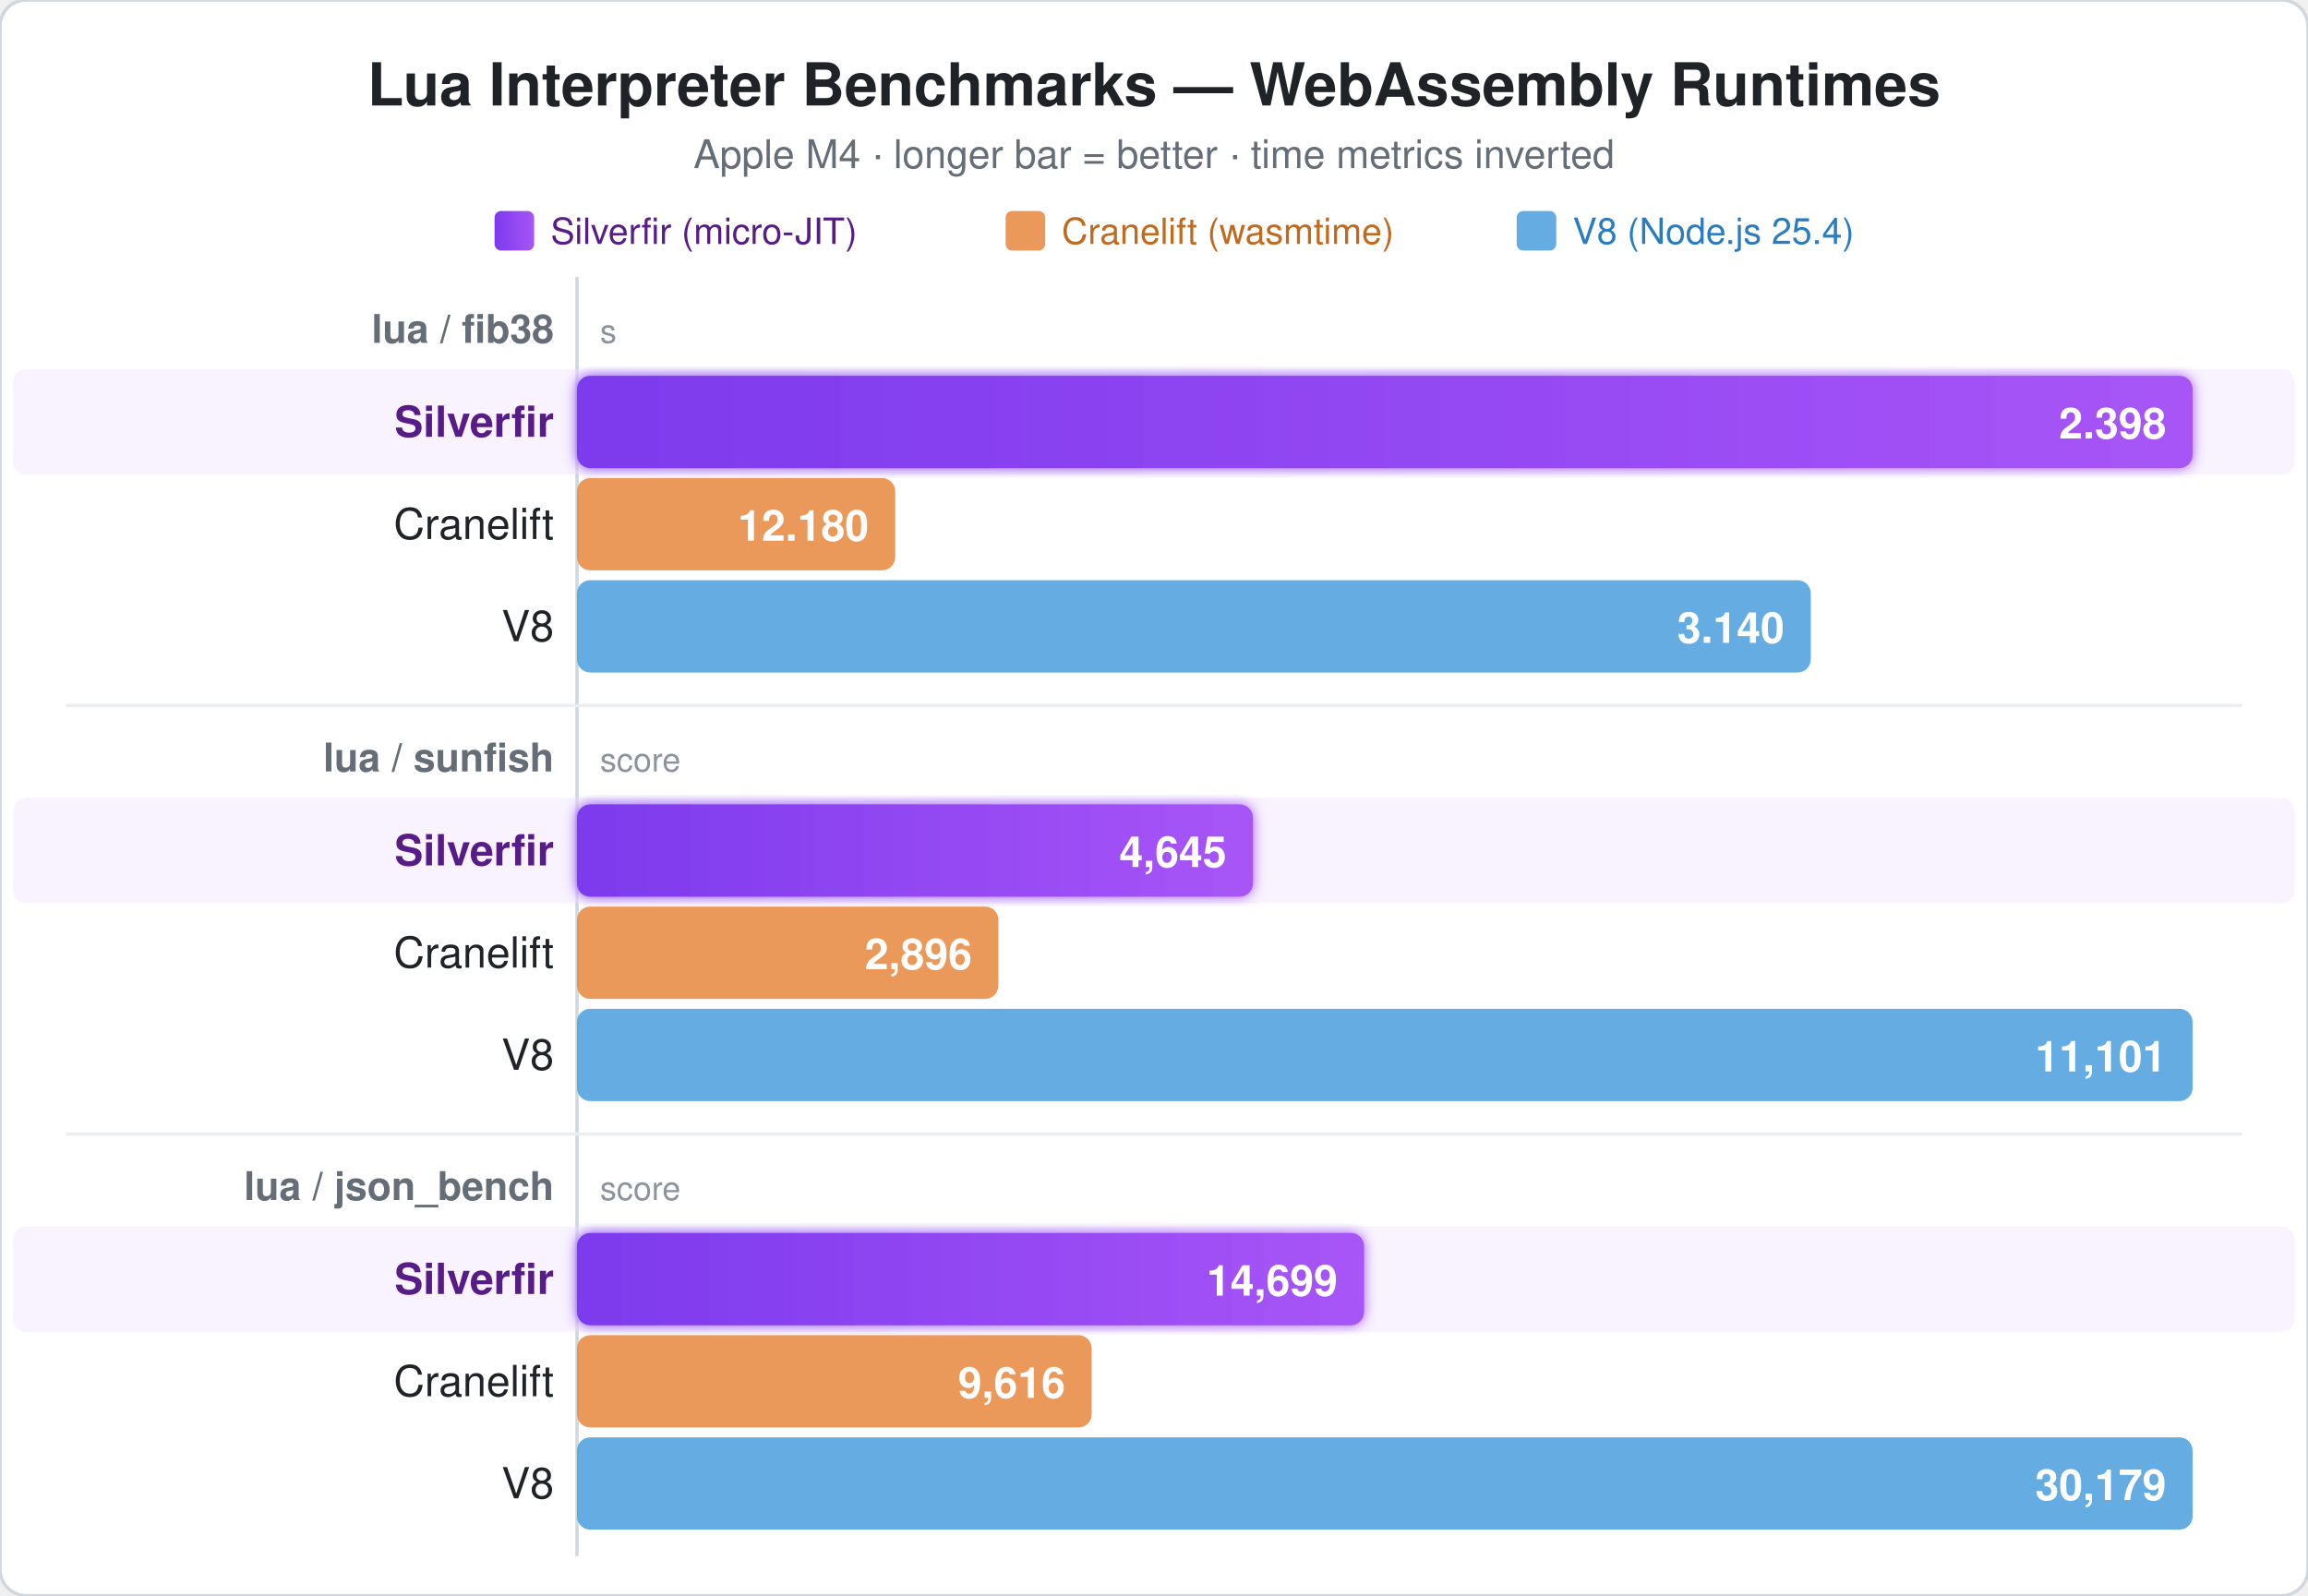
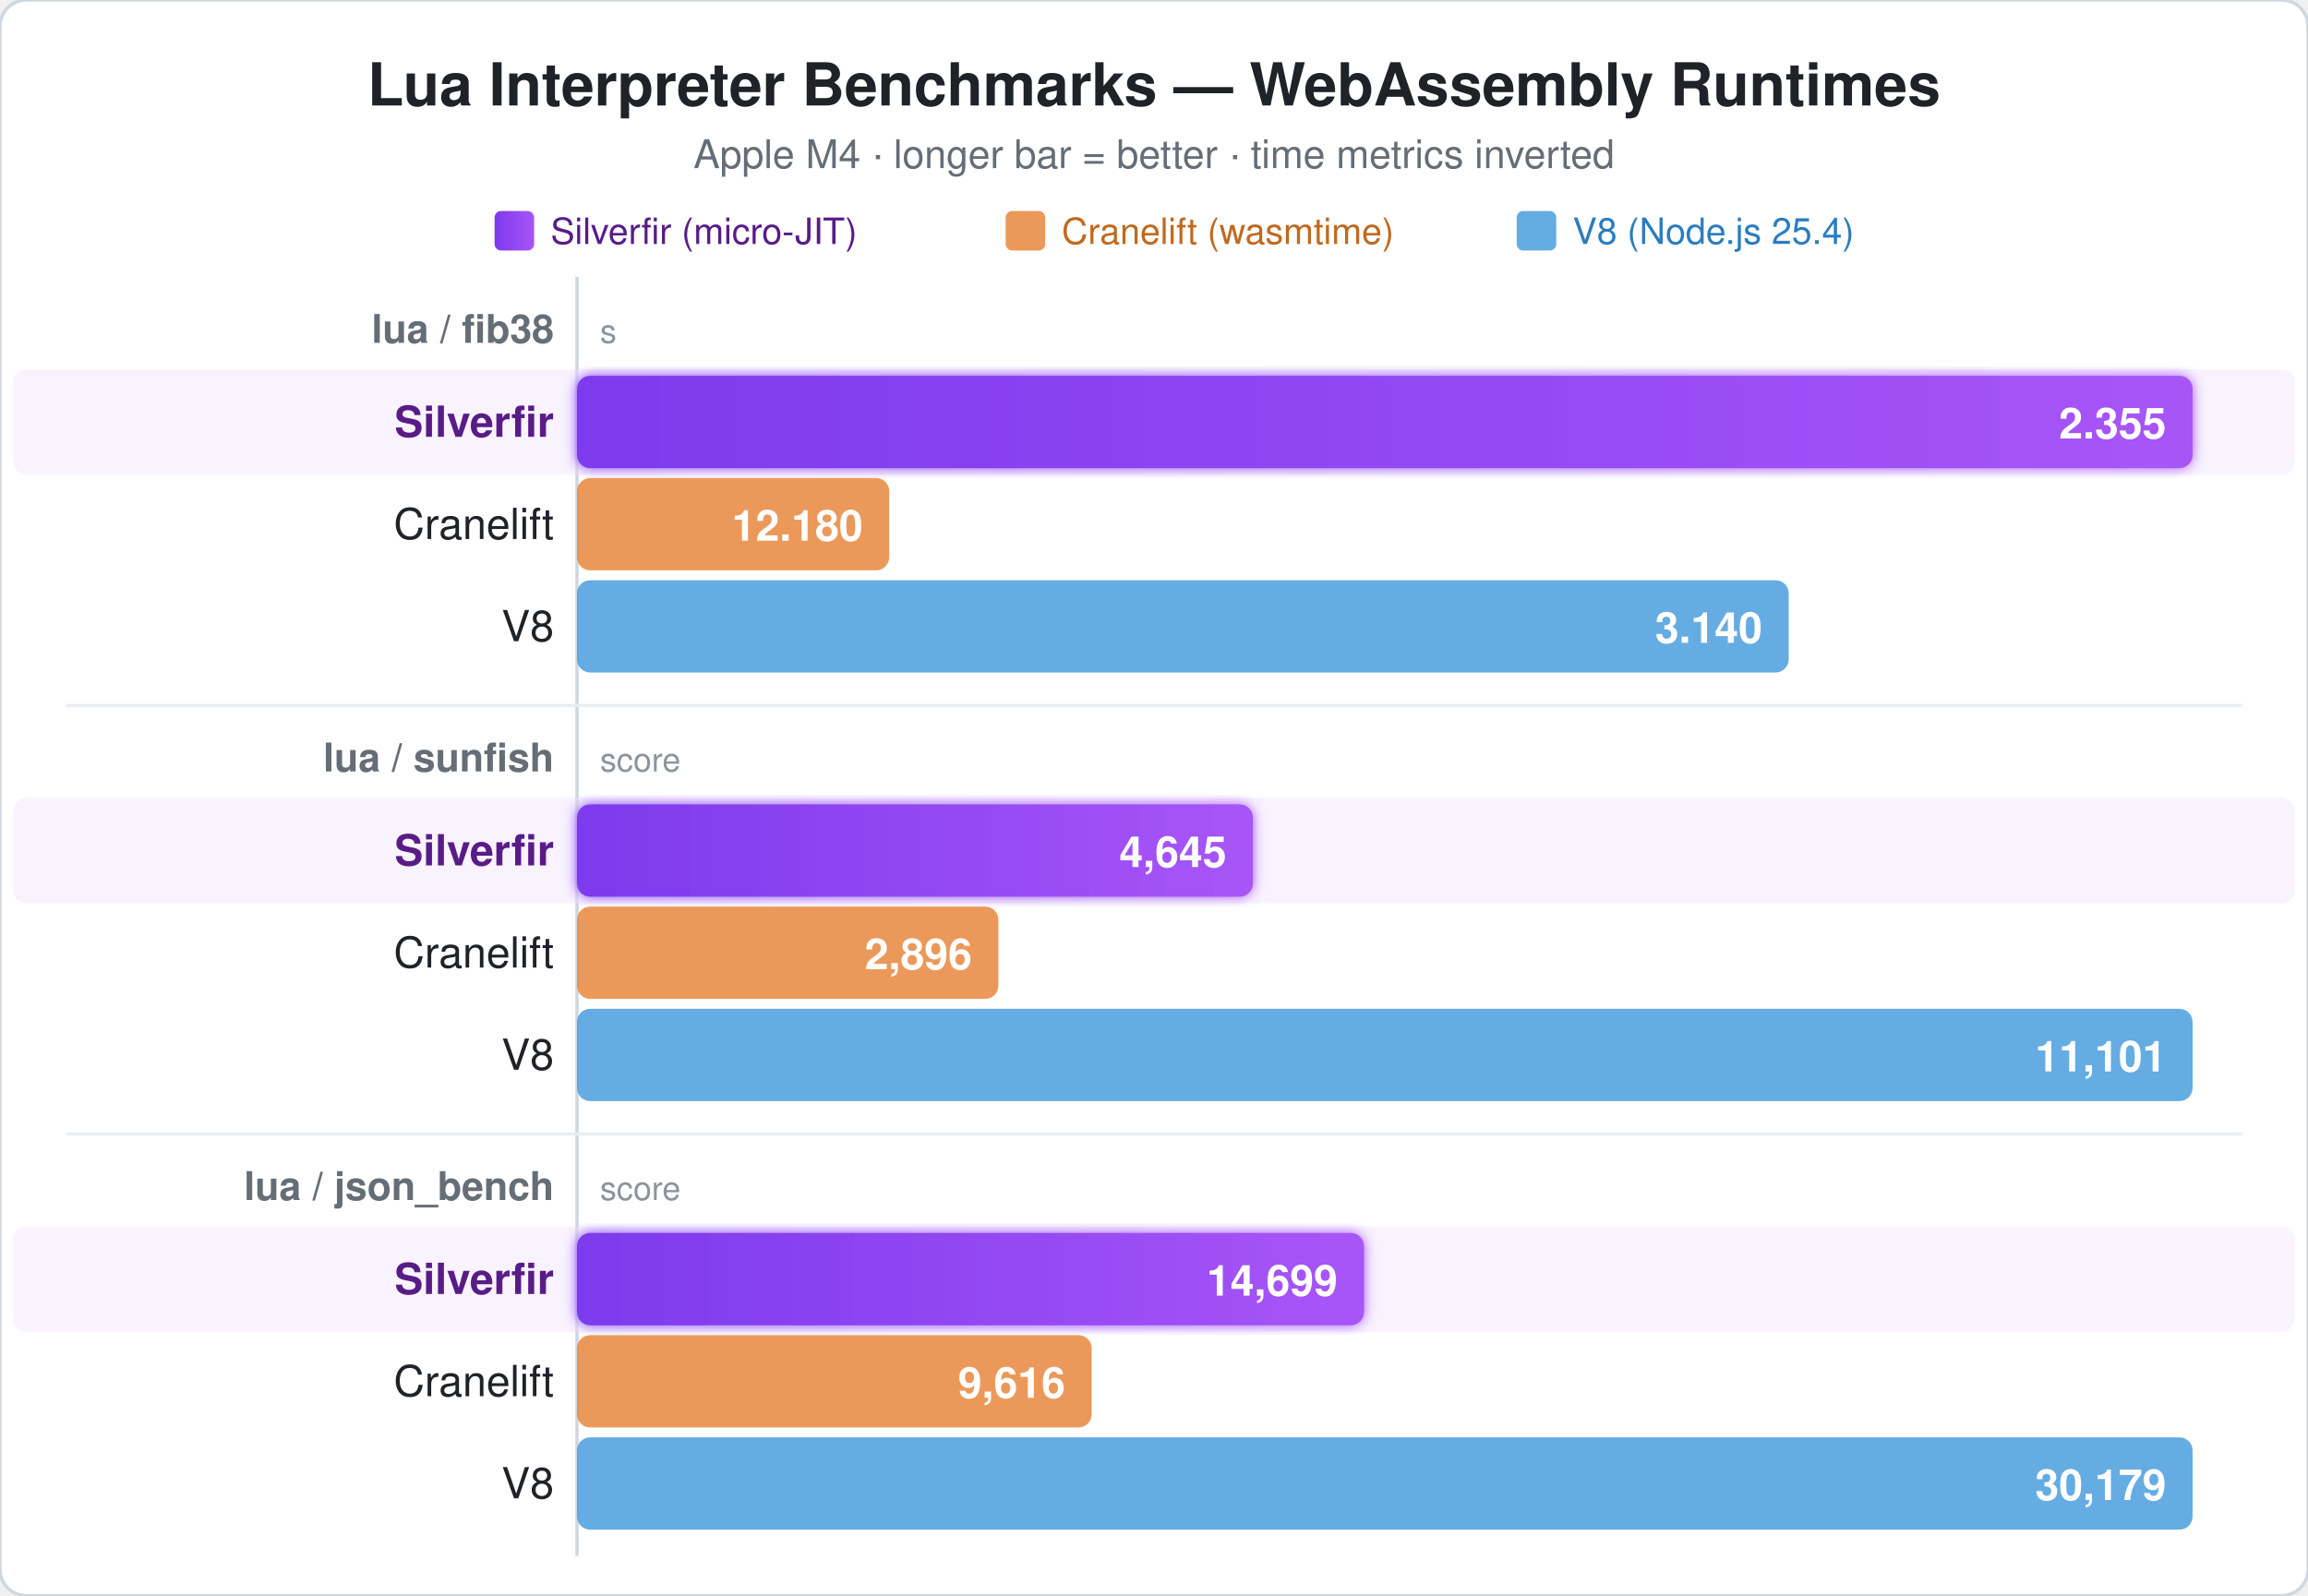
<svg xmlns="http://www.w3.org/2000/svg" role="img" viewBox="0 0 700 484" width="700" height="484">
  <defs>
    <linearGradient id="hlGrad" x1="0" y1="0" x2="1" y2="0">
      <stop offset="0%" stop-color="#7c3aed" />
      <stop offset="100%" stop-color="#a855f7" />
    </linearGradient>
    <filter id="glow">
      <feGaussianBlur stdDeviation="2" result="blur" />
      <feMerge>
        <feMergeNode in="blur" />
        <feMergeNode in="SourceGraphic" />
      </feMerge>
    </filter>
  </defs>
  <rect width="700" height="484" rx="8" ry="8" fill="#ffffff" stroke="#d0d7de" stroke-width="1" />
  <text x="350.0" y="32" text-anchor="middle" fill="#1f2328" font-family="Segoe UI,Helvetica,Arial,sans-serif" font-size="18" font-weight="600">Lua Interpreter Benchmarks — WebAssembly Runtimes</text>
  <text x="350.0" y="51" text-anchor="middle" fill="#656d76" font-family="Segoe UI,Helvetica,Arial,sans-serif" font-size="12">Apple M4  ·  longer bar = better  ·  time metrics inverted</text>
  <rect x="150.0" y="64" width="12" height="12" rx="2" fill="url(#hlGrad)" />
  <text x="167.0" y="74" fill="#581c87" font-family="Segoe UI,Helvetica,Arial,sans-serif" font-size="11">Silverfir (micro-JIT)</text>
  <rect x="305.0" y="64" width="12" height="12" rx="2" fill="#e8873d" opacity="0.85" />
  <text x="322.0" y="74" fill="#bf6a1f" font-family="Segoe UI,Helvetica,Arial,sans-serif" font-size="11">Cranelift (wasmtime)</text>
  <rect x="460.0" y="64" width="12" height="12" rx="2" fill="#4a9ede" opacity="0.85" />
  <text x="477.0" y="74" fill="#2b7cbf" font-family="Segoe UI,Helvetica,Arial,sans-serif" font-size="11">V8 (Node.js 25.4)</text>
  <line x1="175" y1="84" x2="175" y2="472" stroke="#d0d7de" stroke-width="1" />
  <text x="168" y="104.0" text-anchor="end" fill="#656d76" font-family="Segoe UI,Helvetica,Arial,sans-serif" font-size="12" font-weight="600">lua / fib38</text>
  <text x="182" y="104.0" fill="#8b949e" font-family="Segoe UI,Helvetica,Arial,sans-serif" font-size="10">s</text>
  <rect x="4" y="112" width="692" height="32" rx="4" fill="#f3e8ff" opacity="0.5" />
  <text x="168" y="132.5" text-anchor="end" fill="#581c87" font-family="Segoe UI,Helvetica,Arial,sans-serif" font-size="13" font-weight="700">Silverfir</text>
  <rect x="175" y="114" width="490.0" height="28" rx="4" fill="url(#hlGrad)" filter="url(#glow)">
    <animate attributeName="width" from="0" to="490.0" dur="0.35s" fill="freeze" />
  </rect>
-   <text x="657.0" y="133.0" text-anchor="end" fill="#ffffff" font-family="Segoe UI,Helvetica,Arial,sans-serif" font-size="13" font-weight="700">2.398</text>
+   <text x="657.0" y="133.0" text-anchor="end" fill="#ffffff" font-family="Segoe UI,Helvetica,Arial,sans-serif" font-size="13" font-weight="700">2.355</text>
  <text x="168" y="163.5" text-anchor="end" fill="#1f2328" font-family="Segoe UI,Helvetica,Arial,sans-serif" font-size="13" font-weight="400">Cranelift</text>
-   <rect x="175" y="145" width="96.5" height="28" rx="4" fill="#e8873d" opacity="0.85">
-     <animate attributeName="width" from="0" to="96.5" dur="0.39s" fill="freeze" />
+   <rect x="175" y="145" width="94.7" height="28" rx="4" fill="#e8873d" opacity="0.85">
+     <animate attributeName="width" from="0" to="94.7" dur="0.39s" fill="freeze" />
  </rect>
-   <text x="263.5" y="164.0" text-anchor="end" fill="#ffffff" font-family="Segoe UI,Helvetica,Arial,sans-serif" font-size="13" font-weight="700">12.180</text>
+   <text x="261.7" y="164.0" text-anchor="end" fill="#ffffff" font-family="Segoe UI,Helvetica,Arial,sans-serif" font-size="13" font-weight="700">12.180</text>
  <text x="168" y="194.5" text-anchor="end" fill="#1f2328" font-family="Segoe UI,Helvetica,Arial,sans-serif" font-size="13" font-weight="400">V8</text>
-   <rect x="175" y="176" width="374.2" height="28" rx="4" fill="#4a9ede" opacity="0.85">
-     <animate attributeName="width" from="0" to="374.2" dur="0.43s" fill="freeze" />
+   <rect x="175" y="176" width="367.5" height="28" rx="4" fill="#4a9ede" opacity="0.85">
+     <animate attributeName="width" from="0" to="367.5" dur="0.43s" fill="freeze" />
  </rect>
-   <text x="541.2" y="195.0" text-anchor="end" fill="#ffffff" font-family="Segoe UI,Helvetica,Arial,sans-serif" font-size="13" font-weight="700">3.140</text>
+   <text x="534.5" y="195.0" text-anchor="end" fill="#ffffff" font-family="Segoe UI,Helvetica,Arial,sans-serif" font-size="13" font-weight="700">3.140</text>
  <line x1="20" y1="214" x2="680" y2="214" stroke="#eaeef2" stroke-width="1" />
  <text x="168" y="234.0" text-anchor="end" fill="#656d76" font-family="Segoe UI,Helvetica,Arial,sans-serif" font-size="12" font-weight="600">lua / sunfish</text>
  <text x="182" y="234.0" fill="#8b949e" font-family="Segoe UI,Helvetica,Arial,sans-serif" font-size="10">score</text>
  <rect x="4" y="242" width="692" height="32" rx="4" fill="#f3e8ff" opacity="0.5" />
  <text x="168" y="262.5" text-anchor="end" fill="#581c87" font-family="Segoe UI,Helvetica,Arial,sans-serif" font-size="13" font-weight="700">Silverfir</text>
  <rect x="175" y="244" width="205.0" height="28" rx="4" fill="url(#hlGrad)" filter="url(#glow)">
    <animate attributeName="width" from="0" to="205.0" dur="0.39s" fill="freeze" />
  </rect>
  <text x="372.0" y="263.0" text-anchor="end" fill="#ffffff" font-family="Segoe UI,Helvetica,Arial,sans-serif" font-size="13" font-weight="700">4,645</text>
  <text x="168" y="293.5" text-anchor="end" fill="#1f2328" font-family="Segoe UI,Helvetica,Arial,sans-serif" font-size="13" font-weight="400">Cranelift</text>
  <rect x="175" y="275" width="127.8" height="28" rx="4" fill="#e8873d" opacity="0.85">
    <animate attributeName="width" from="0" to="127.8" dur="0.43s" fill="freeze" />
  </rect>
  <text x="294.8" y="294.0" text-anchor="end" fill="#ffffff" font-family="Segoe UI,Helvetica,Arial,sans-serif" font-size="13" font-weight="700">2,896</text>
  <text x="168" y="324.5" text-anchor="end" fill="#1f2328" font-family="Segoe UI,Helvetica,Arial,sans-serif" font-size="13" font-weight="400">V8</text>
  <rect x="175" y="306" width="490.0" height="28" rx="4" fill="#4a9ede" opacity="0.85">
    <animate attributeName="width" from="0" to="490.0" dur="0.47s" fill="freeze" />
  </rect>
  <text x="657.0" y="325.0" text-anchor="end" fill="#ffffff" font-family="Segoe UI,Helvetica,Arial,sans-serif" font-size="13" font-weight="700">11,101</text>
  <line x1="20" y1="344" x2="680" y2="344" stroke="#eaeef2" stroke-width="1" />
  <text x="168" y="364.0" text-anchor="end" fill="#656d76" font-family="Segoe UI,Helvetica,Arial,sans-serif" font-size="12" font-weight="600">lua / json_bench</text>
  <text x="182" y="364.0" fill="#8b949e" font-family="Segoe UI,Helvetica,Arial,sans-serif" font-size="10">score</text>
  <rect x="4" y="372" width="692" height="32" rx="4" fill="#f3e8ff" opacity="0.5" />
  <text x="168" y="392.5" text-anchor="end" fill="#581c87" font-family="Segoe UI,Helvetica,Arial,sans-serif" font-size="13" font-weight="700">Silverfir</text>
  <rect x="175" y="374" width="238.7" height="28" rx="4" fill="url(#hlGrad)" filter="url(#glow)">
    <animate attributeName="width" from="0" to="238.7" dur="0.43s" fill="freeze" />
  </rect>
  <text x="405.7" y="393.0" text-anchor="end" fill="#ffffff" font-family="Segoe UI,Helvetica,Arial,sans-serif" font-size="13" font-weight="700">14,699</text>
  <text x="168" y="423.5" text-anchor="end" fill="#1f2328" font-family="Segoe UI,Helvetica,Arial,sans-serif" font-size="13" font-weight="400">Cranelift</text>
  <rect x="175" y="405" width="156.1" height="28" rx="4" fill="#e8873d" opacity="0.85">
    <animate attributeName="width" from="0" to="156.1" dur="0.47s" fill="freeze" />
  </rect>
  <text x="323.1" y="424.0" text-anchor="end" fill="#ffffff" font-family="Segoe UI,Helvetica,Arial,sans-serif" font-size="13" font-weight="700">9,616</text>
  <text x="168" y="454.5" text-anchor="end" fill="#1f2328" font-family="Segoe UI,Helvetica,Arial,sans-serif" font-size="13" font-weight="400">V8</text>
  <rect x="175" y="436" width="490.0" height="28" rx="4" fill="#4a9ede" opacity="0.85">
    <animate attributeName="width" from="0" to="490.0" dur="0.51s" fill="freeze" />
  </rect>
  <text x="657.0" y="455.0" text-anchor="end" fill="#ffffff" font-family="Segoe UI,Helvetica,Arial,sans-serif" font-size="13" font-weight="700">30,179</text>
</svg>
